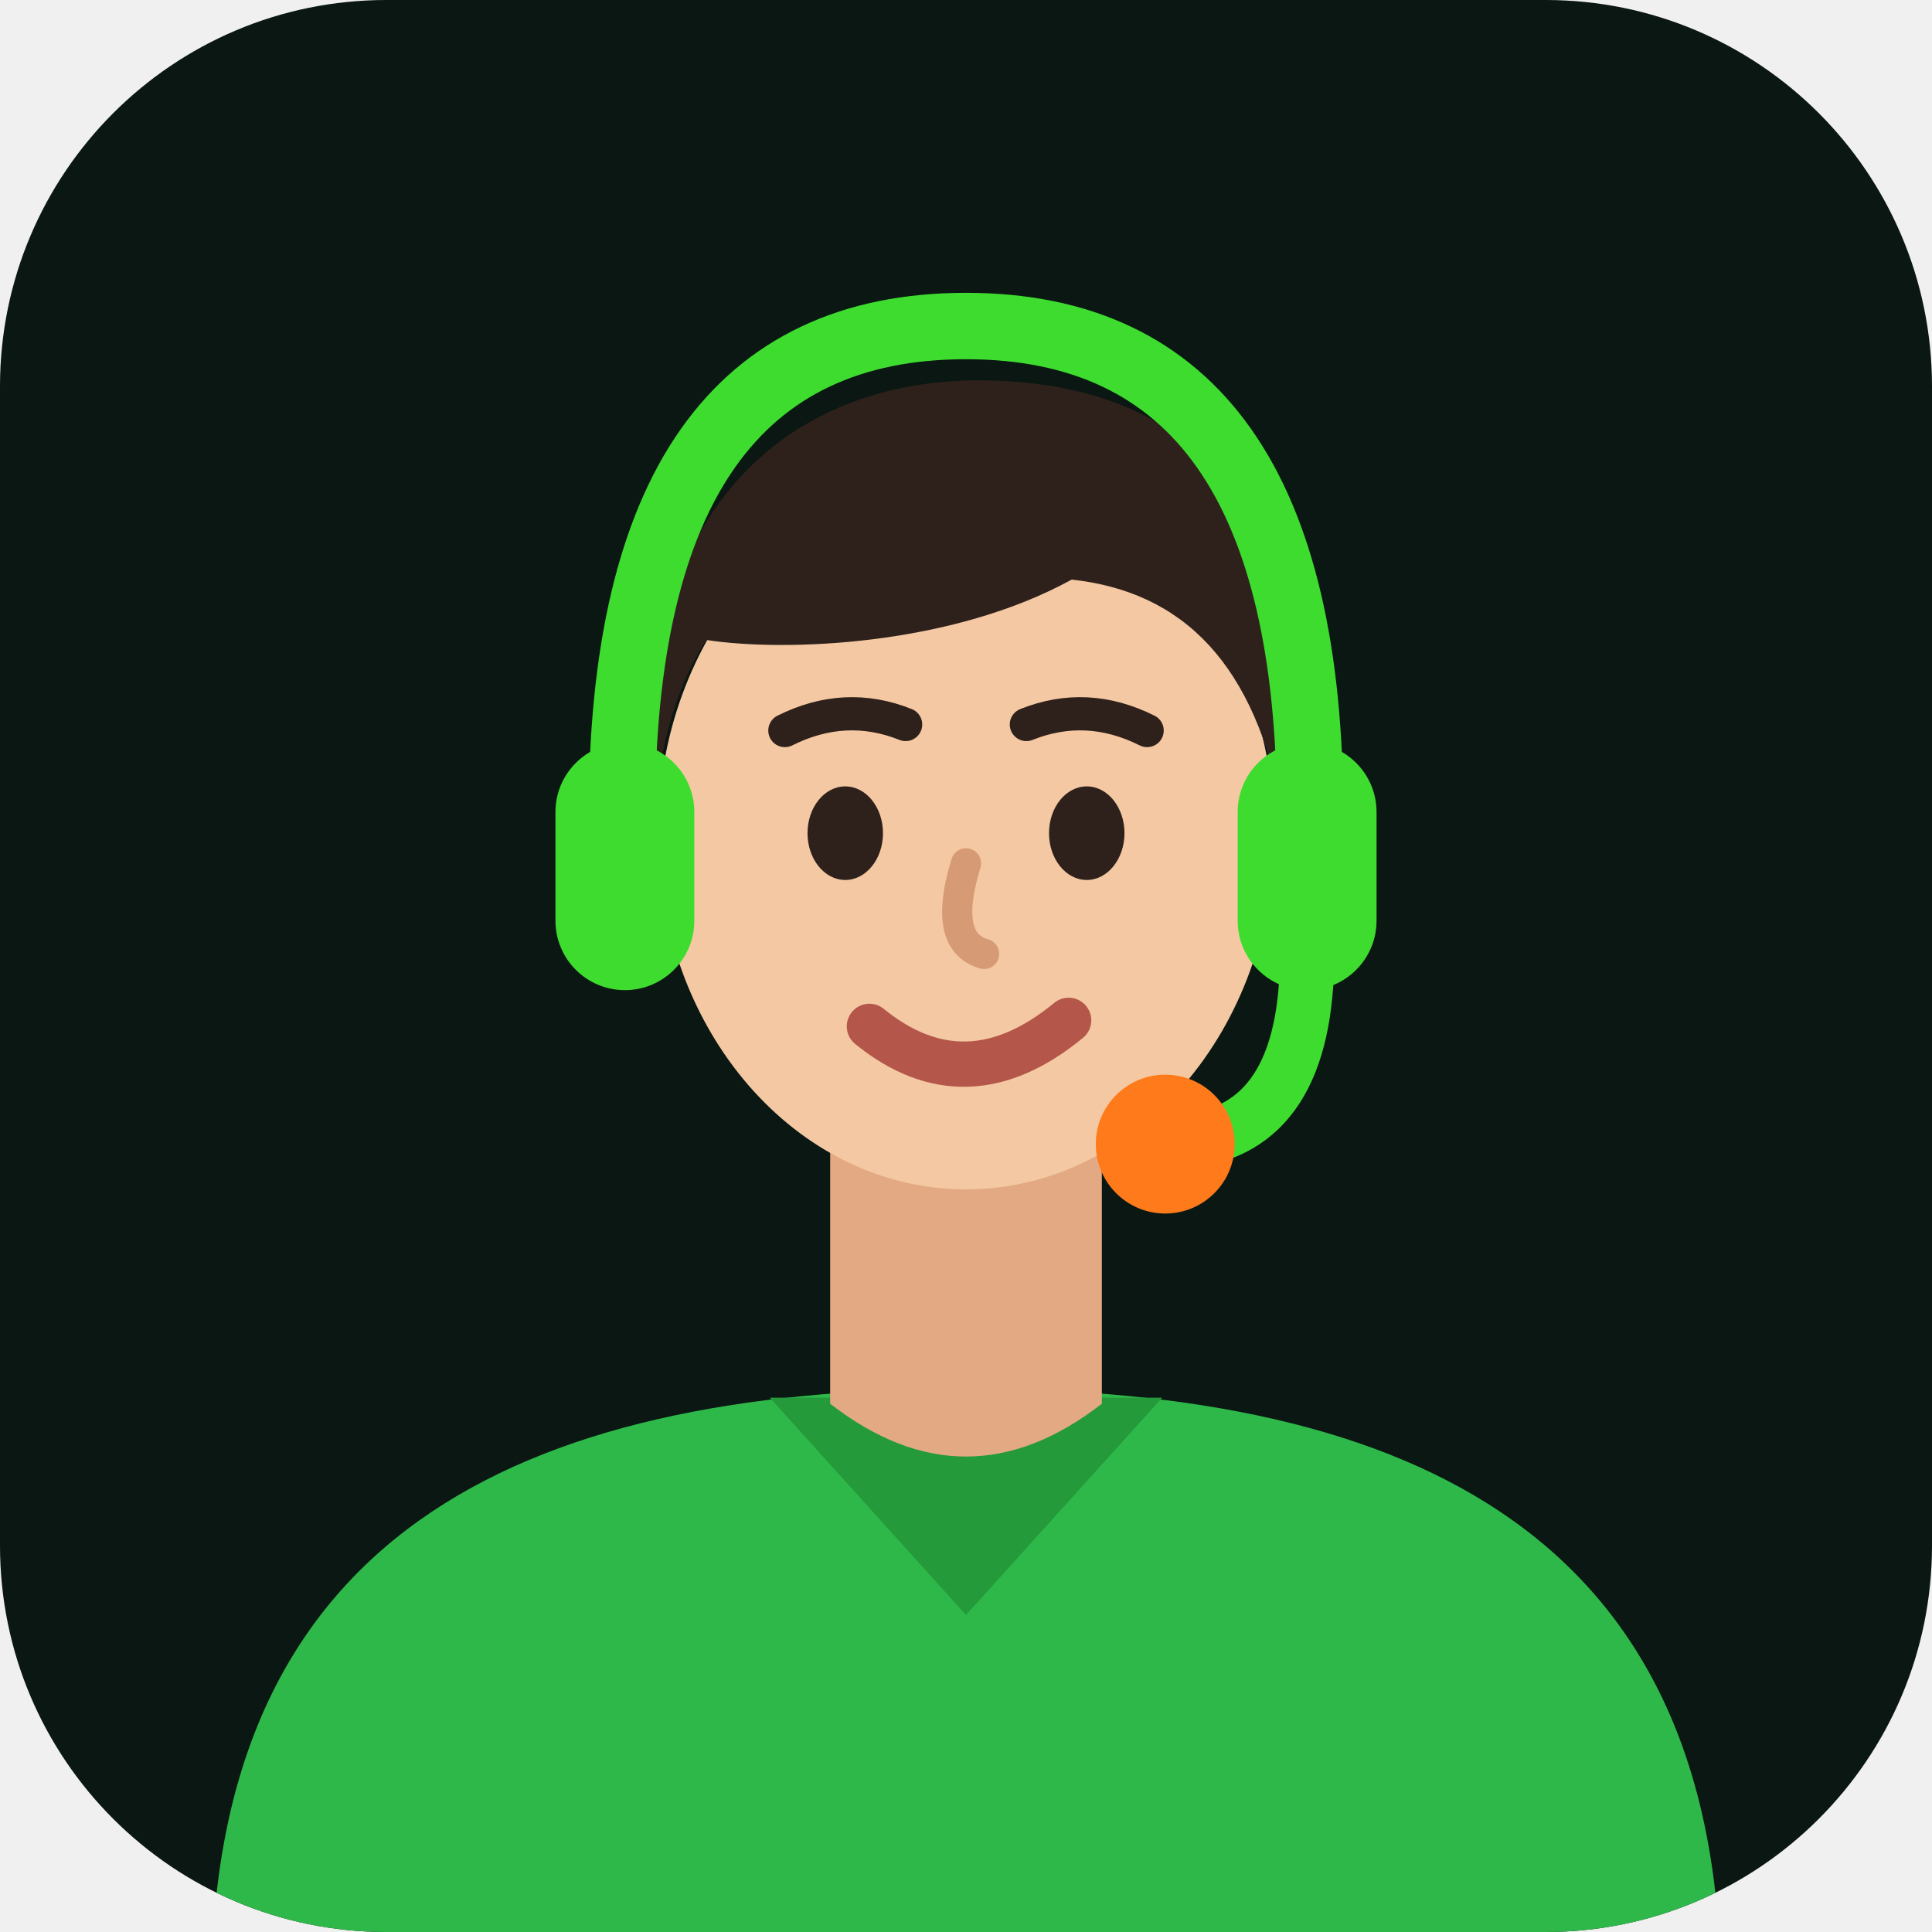
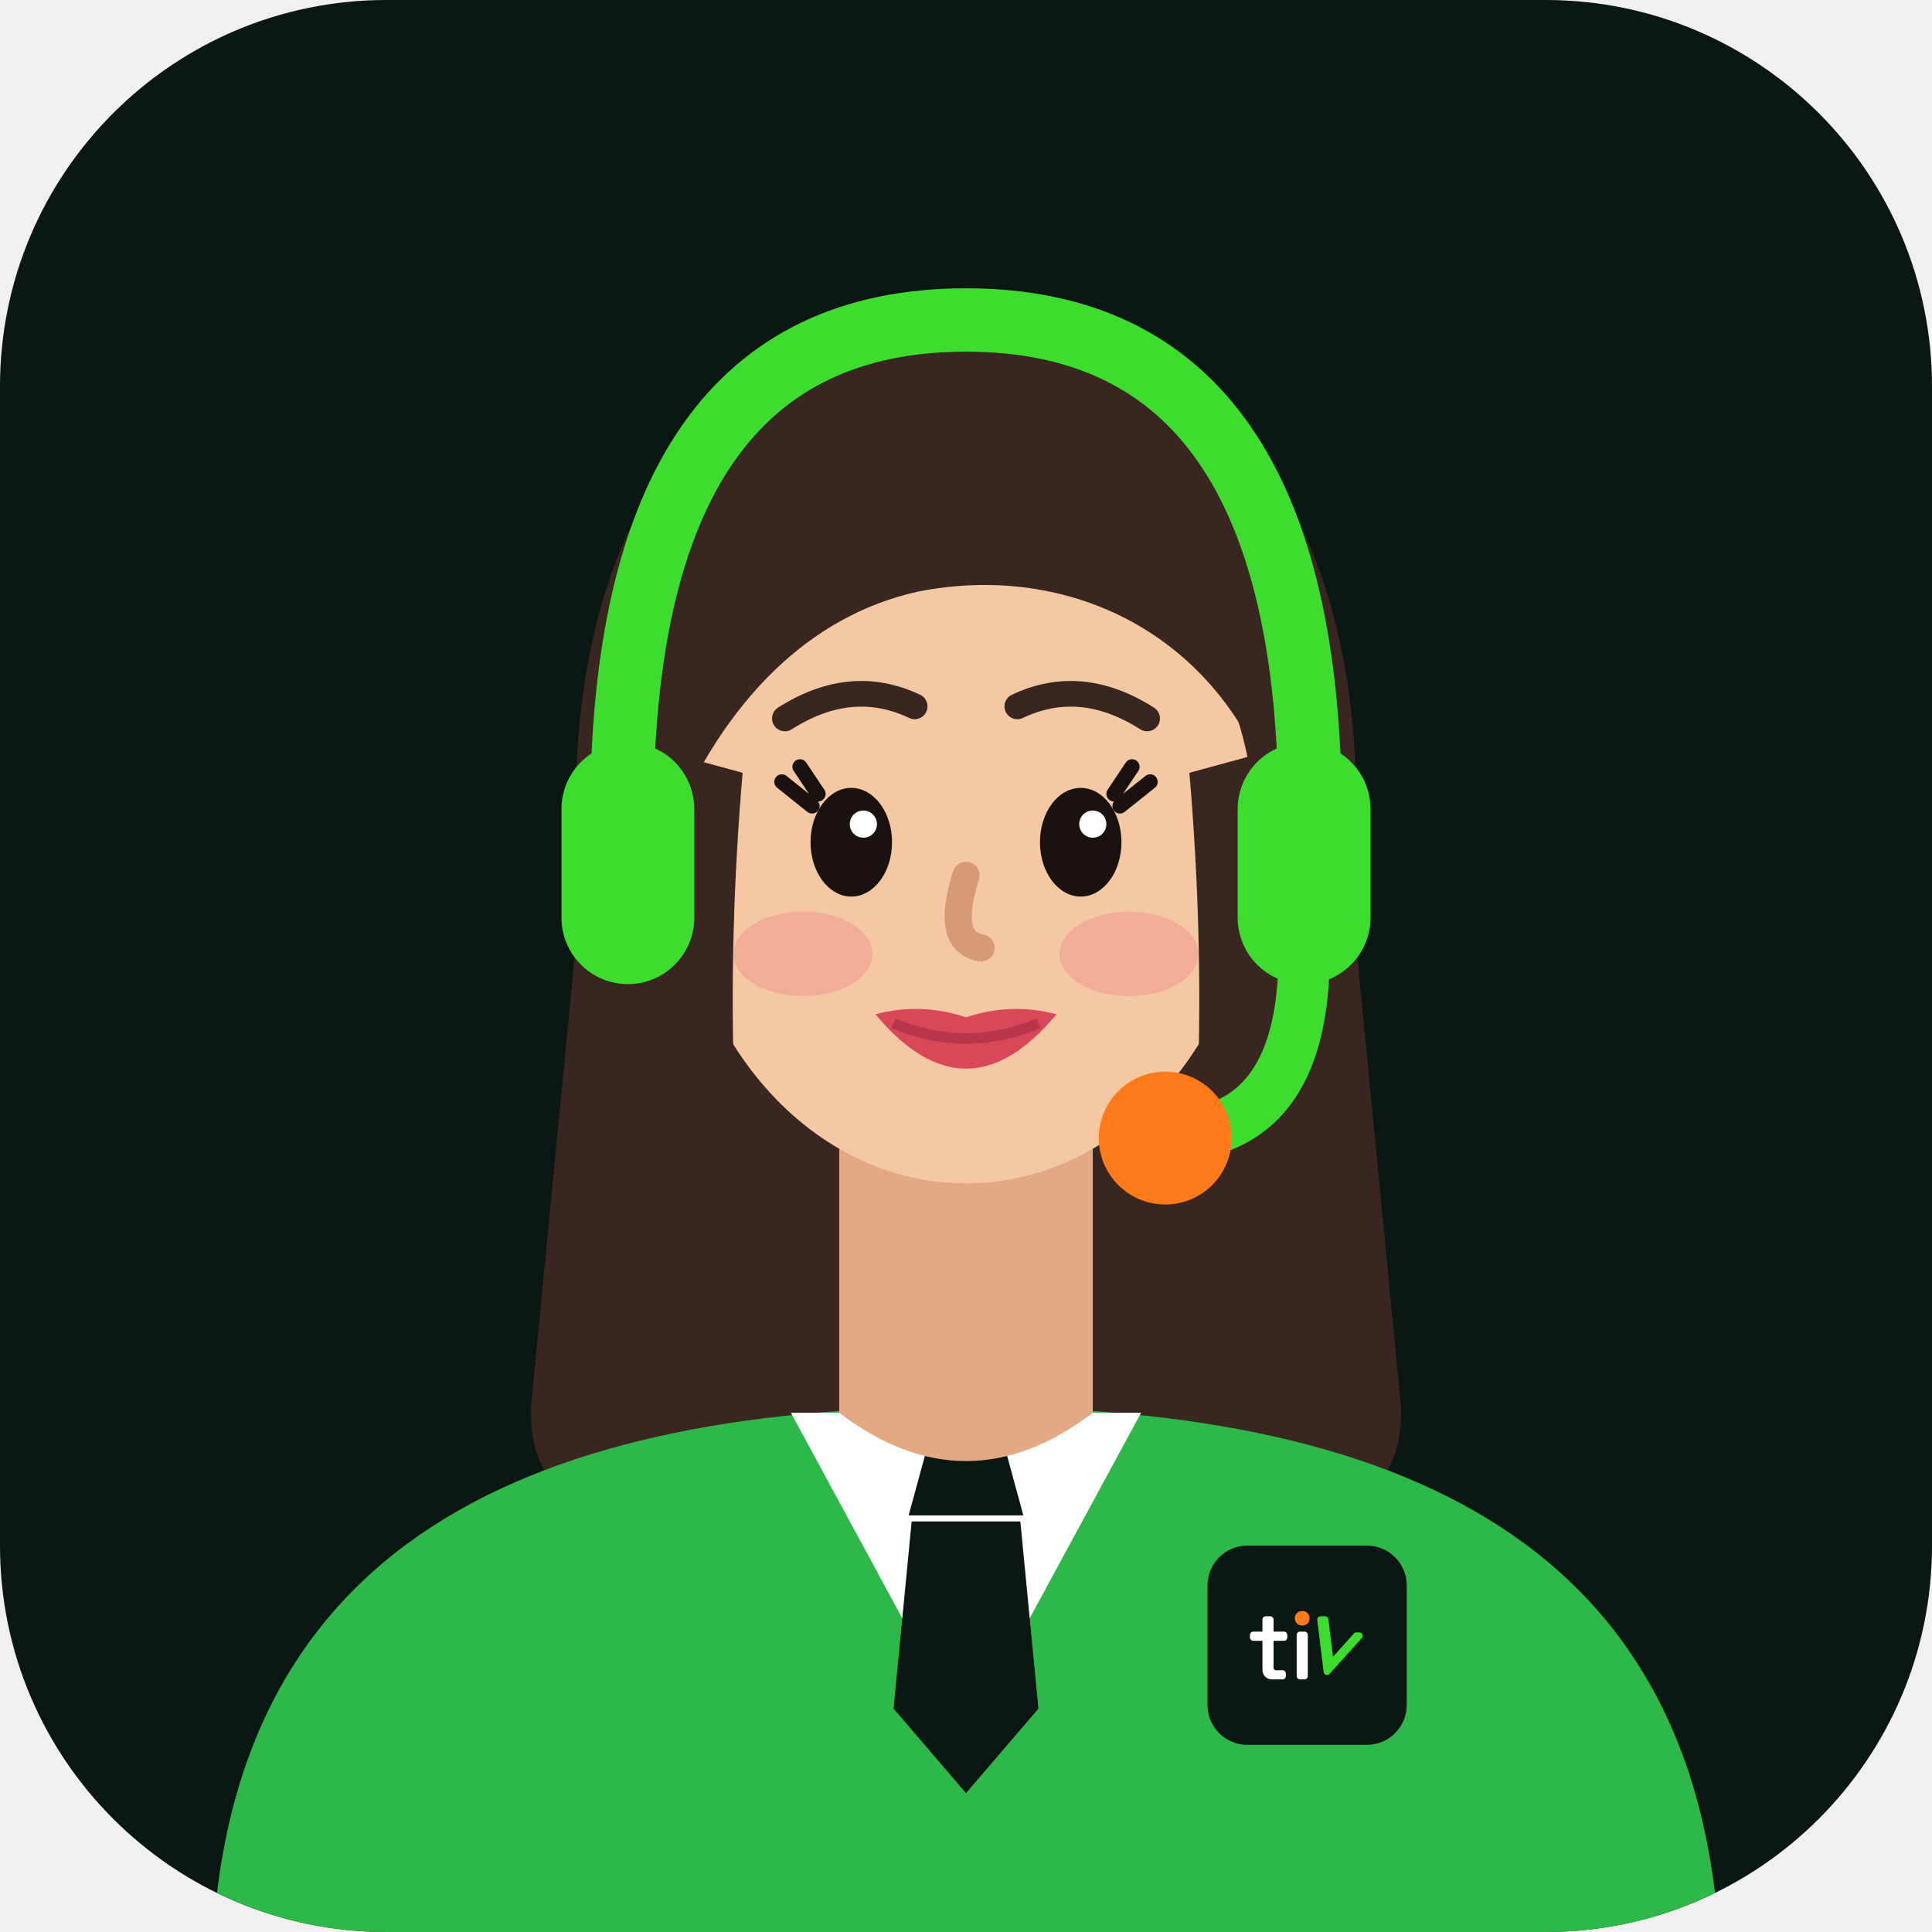
<svg xmlns="http://www.w3.org/2000/svg" viewBox="0 0 64 64" role="img" aria-label="Tika — TikAlgo AI assistant">
  <clipPath id="fr">
    <rect width="64" height="64" rx="12.8" />
  </clipPath>
  <rect width="64" height="64" rx="12.8" fill="#0A1712" />
  <g clip-path="url(#fr)">
-     <path d="M7 66 C7 51 17 46 32 46 C47 46 57 51 57 66 Z" fill="#2FB84A" />
-     <path d="M25.5 46.3 L32 53.5 L38.5 46.3 Z" fill="#249A3B" />
-     <path d="M27.5 37 H36.5 V46.5 Q32 50 27.5 46.5 Z" fill="#E2A982" />
-     <ellipse cx="21.9" cy="28.6" rx="2.4" ry="3" fill="#EDB993" />
-     <ellipse cx="42.1" cy="28.6" rx="2.4" ry="3" fill="#EDB993" />
-     <ellipse cx="32" cy="27.6" rx="10.2" ry="11.8" fill="#F4C8A2" />
-     <path d="M21.6 27.5 C20.6 16.5 26.5 12.6 32.4 12.6 C39.4 12.6 44 16.8 42.5 27 C41.6 22 39.2 19.6 35.5 19.2 C31.5 21.4 26 21.6 23.4 21.2 C22.3 22.9 21.8 25 21.6 27.5 Z" fill="#2E211B" />
-     <path d="M26 24.2 Q28 23.2 30 24" fill="none" stroke="#2E211B" stroke-width="1.1" stroke-linecap="round" />
-     <path d="M34 24 Q36 23.2 38 24.2" fill="none" stroke="#2E211B" stroke-width="1.1" stroke-linecap="round" />
-     <ellipse cx="28" cy="27.6" rx="1.25" ry="1.55" fill="#2E211B" />
-     <ellipse cx="36" cy="27.6" rx="1.25" ry="1.55" fill="#2E211B" />
-     <path d="M32 28.6 Q31.2 31.2 32.6 31.6" fill="none" stroke="#D69A74" stroke-width="1" stroke-linecap="round" />
-     <path d="M28.8 34 Q32 36.6 35.4 33.8" fill="none" stroke="#B4574A" stroke-width="1.5" stroke-linecap="round" />
-     <path d="M20.6 27 Q20.6 10.8 32 10.8 Q43.4 10.8 43.4 27" fill="none" stroke="#3DDC2F" stroke-width="2.2" stroke-linecap="round" />
-     <rect x="18.4" y="24.6" width="4.6" height="8.2" rx="2.3" fill="#3DDC2F" />
-     <rect x="41" y="24.6" width="4.6" height="8.2" rx="2.3" fill="#3DDC2F" />
-     <path d="M43.3 31.6 Q43.3 37.4 39.3 37.8" fill="none" stroke="#3DDC2F" stroke-width="1.8" stroke-linecap="round" />
-     <circle cx="38.6" cy="37.9" r="2.3" fill="#FF7A1A" />
+     <path d="M19.2 30 C18 15.5 25 10.6 32 10.6 C39 10.6 46 15.5 44.8 30 L46.4 46.5 C46.6 49.6 44 51 41.6 50.2 L22.4 50.2 C20 51 17.4 49.6 17.6 46.5 Z" fill="#3A2620" />
+     <path d="M7 66 C7 51.5 17 46.6 32 46.6 C47 46.6 57 51.5 57 66 Z" fill="#2FB84A" />
+     <path d="M26.2 46.8 L32 57.5 L37.8 46.8 Z" fill="#FFFFFF" />
+     <path d="M30.7 48 H33.3 L33.9 50.2 H30.1 Z" fill="#0A1712" />
+     <path d="M30.2 50.4 H33.8 L34.4 56.6 L32 59.4 L29.6 56.6 Z" fill="#0A1712" />
+     <path d="M27.8 37.5 H36.2 V46.8 Q32 50 27.8 46.8 Z" fill="#E2A982" />
+     <ellipse cx="32" cy="27.8" rx="9.6" ry="11.4" fill="#F4C8A2" />
+     <ellipse cx="26.6" cy="31.6" rx="2.3" ry="1.4" fill="#F08C8C" opacity=".45" />
+     <ellipse cx="37.4" cy="31.6" rx="2.3" ry="1.4" fill="#F08C8C" opacity=".45" />
+     <path d="M22.2 27.5 C21.6 17 27 13 32.6 13 C39 13 43.2 17.4 42.2 26.4 C40.4 21 35.4 18.6 30.4 19.6 C26.8 20.4 24 23.2 22.2 27.5 Z" fill="#3A2620" />
+     <path d="M22.4 25 C21.2 32 21.4 40 23.2 47 L25.4 46.2 C24.2 39.6 24 32.6 24.6 25.6 Z" fill="#3A2620" />
+     <path d="M41.6 25 C42.8 32 42.6 40 40.8 47 L38.6 46.2 C39.8 39.6 40 32.6 39.4 25.6 Z" fill="#3A2620" />
+     <path d="M26 23.8 Q28.2 22.4 30.3 23.4" fill="none" stroke="#3A2620" stroke-width=".85" stroke-linecap="round" />
+     <path d="M33.7 23.4 Q35.8 22.4 38 23.8" fill="none" stroke="#3A2620" stroke-width=".85" stroke-linecap="round" />
+     <ellipse cx="28.2" cy="27.9" rx="1.35" ry="1.8" fill="#1A120E" />
+     <circle cx="28.6" cy="27.3" r=".45" fill="#FFFFFF" />
+     <ellipse cx="35.8" cy="27.9" rx="1.35" ry="1.8" fill="#1A120E" />
+     <circle cx="36.2" cy="27.3" r=".45" fill="#FFFFFF" />
+     <path d="M26.9 26.7 L25.9 25.9 M27.1 26.3 L26.5 25.4" fill="none" stroke="#1A120E" stroke-width=".5" stroke-linecap="round" />
+     <path d="M37.1 26.7 L38.1 25.9 M36.9 26.3 L37.5 25.4" fill="none" stroke="#1A120E" stroke-width=".5" stroke-linecap="round" />
+     <path d="M32 29 Q31.3 31.2 32.5 31.4" fill="none" stroke="#D69A74" stroke-width=".9" stroke-linecap="round" />
+     <path d="M29 33.6 Q30.5 33.2 32 33.7 Q33.5 33.2 35 33.6 Q32 37.2 29 33.6 Z" fill="#D9475A" />
+     <path d="M29.6 33.9 Q32 34.9 34.4 33.9" fill="none" stroke="#B8364A" stroke-width=".35" />
+     <path d="M20.6 27 Q20.6 10.6 32 10.6 Q43.4 10.6 43.4 27" fill="none" stroke="#3DDC2F" stroke-width="2.1" stroke-linecap="round" />
+     <rect x="18.6" y="24.6" width="4.4" height="8" rx="2.2" fill="#3DDC2F" />
+     <rect x="41" y="24.6" width="4.4" height="8" rx="2.2" fill="#3DDC2F" />
+     <path d="M43.2 31.6 Q43.2 37.2 39.2 37.6" fill="none" stroke="#3DDC2F" stroke-width="1.7" stroke-linecap="round" />
+     <circle cx="38.6" cy="37.7" r="2.2" fill="#FF7A1A" />
+     <svg x="40" y="51.2" width="6.6" height="6.6" viewBox="0 0 205.96 205.96">
+       <rect width="205.96" height="205.96" rx="41.19" fill="#0A1712" />
+       <g transform="translate(41.19 138.33)">
+         <path d="M15.60 -49.48L15.60 -61.80L15.61 -62.06L15.64 -62.33L15.69 -62.59L15.76 -62.84L15.85 -63.09L15.95 -63.33L16.08 -63.57L16.22 -63.79L16.38 -64.00L16.55 -64.20L16.74 -64.39L16.94 -64.56L17.16 -64.71L17.38 -64.85L17.62 -64.97L17.86 -65.07L18.11 -65.16L18.37 -65.22L18.63 -65.27L18.89 -65.29L19.10 -65.30L23.60 -65.30L23.86 -65.29L24.13 -65.26L24.39 -65.21L24.64 -65.14L24.89 -65.05L25.13 -64.95L25.37 -64.82L25.59 -64.68L25.80 -64.52L26.00 -64.35L26.19 -64.16L26.36 -63.96L26.51 -63.74L26.65 -63.52L26.77 -63.28L26.87 -63.04L26.96 -62.79L27.02 -62.53L27.07 -62.27L27.09 -62.01L27.10 -61.80L27.10 -49.46L27.10 -49.41L27.10 -49.40L27.17 -49.40L37.80 -49.40L38.06 -49.39L38.33 -49.36L38.59 -49.31L38.84 -49.24L39.09 -49.15L39.33 -49.05L39.57 -48.92L39.79 -48.78L40.00 -48.62L40.20 -48.45L40.39 -48.26L40.56 -48.06L40.71 -47.84L40.85 -47.62L40.97 -47.38L41.07 -47.14L41.16 -46.89L41.22 -46.63L41.27 -46.37L41.29 -46.11L41.30 -45.90L41.30 -43.40L41.29 -43.14L41.26 -42.87L41.21 -42.61L41.14 -42.36L41.05 -42.11L40.95 -41.87L40.82 -41.63L40.68 -41.41L40.52 -41.20L40.35 -41.00L40.16 -40.81L39.96 -40.64L39.74 -40.49L39.52 -40.35L39.28 -40.23L39.04 -40.13L38.79 -40.04L38.53 -39.98L38.27 -39.93L38.01 -39.91L37.80 -39.90L27.15 -39.90L27.11 -39.90L27.10 -39.90L27.10 -39.90L27.10 -39.85L27.10 -12.53L27.10 -12.46L27.12 -12.10L27.13 -11.95L27.17 -11.66L27.20 -11.51L27.26 -11.25L27.28 -11.17L27.29 -11.14L27.38 -10.91L27.42 -10.82L27.44 -10.78L27.56 -10.57L27.58 -10.54L27.64 -10.46L27.76 -10.30L27.80 -10.26L27.85 -10.21L28.02 -10.06L28.04 -10.03L28.11 -9.98L28.29 -9.87L28.33 -9.84L28.42 -9.80L28.63 -9.71L28.68 -9.69L28.73 -9.67L28.99 -9.60L29.06 -9.58L29.08 -9.58L29.35 -9.54L29.55 -9.52L29.85 -9.50L29.94 -9.50L36.30 -9.50L36.56 -9.49L36.83 -9.46L37.09 -9.41L37.34 -9.34L37.59 -9.25L37.83 -9.15L38.07 -9.02L38.29 -8.88L38.50 -8.72L38.70 -8.55L38.89 -8.36L39.06 -8.16L39.21 -7.94L39.35 -7.72L39.47 -7.48L39.57 -7.24L39.66 -6.99L39.72 -6.73L39.77 -6.47L39.79 -6.21L39.80 -6.00L39.80 -3.50L39.79 -3.24L39.76 -2.97L39.71 -2.71L39.64 -2.46L39.55 -2.21L39.45 -1.97L39.32 -1.73L39.18 -1.51L39.02 -1.30L38.85 -1.10L38.66 -0.91L38.46 -0.74L38.24 -0.59L38.02 -0.45L37.78 -0.33L37.54 -0.23L37.29 -0.14L37.03 -0.08L36.77 -0.03L36.51 -0.01L36.30 0.00L26.15 0.00L26.06 -0.00L25.41 -0.02L25.22 -0.03L24.63 -0.07L24.44 -0.09L23.94 -0.16L23.73 -0.20L23.22 -0.30L23.01 -0.35L22.55 -0.47L22.33 -0.53L21.91 -0.67L21.67 -0.76L21.29 -0.92L21.07 -1.02L20.67 -1.22L20.45 -1.33L20.11 -1.54L19.89 -1.68L19.56 -1.91L19.36 -2.06L19.03 -2.32L18.85 -2.48L18.55 -2.76L18.36 -2.94L18.09 -3.24L17.92 -3.43L17.66 -3.75L17.50 -3.97L17.27 -4.30L17.14 -4.51L16.93 -4.87L16.81 -5.10L16.62 -5.48L16.52 -5.70L16.36 -6.09L16.28 -6.32L16.13 -6.77L16.07 -6.99L15.95 -7.45L15.90 -7.66L15.80 -8.17L15.77 -8.37L15.69 -8.93L15.67 -9.13L15.63 -9.71L15.62 -9.89L15.60 -10.56L15.60 -10.65L15.60 -39.85L15.60 -39.90L15.60 -39.90L15.59 -39.90L15.53 -39.90L6.20 -39.90L5.94 -39.91L5.67 -39.94L5.41 -39.99L5.16 -40.06L4.91 -40.15L4.67 -40.25L4.43 -40.38L4.21 -40.52L4.00 -40.68L3.80 -40.85L3.61 -41.04L3.44 -41.24L3.29 -41.46L3.15 -41.68L3.03 -41.92L2.93 -42.16L2.84 -42.41L2.78 -42.67L2.73 -42.93L2.71 -43.19L2.70 -43.40L2.70 -45.90L2.71 -46.16L2.74 -46.43L2.79 -46.69L2.86 -46.94L2.95 -47.19L3.05 -47.43L3.18 -47.67L3.32 -47.89L3.48 -48.10L3.65 -48.30L3.84 -48.49L4.04 -48.66L4.26 -48.81L4.48 -48.95L4.72 -49.07L4.96 -49.17L5.21 -49.26L5.47 -49.32L5.73 -49.37L5.99 -49.39L6.20 -49.40L15.55 -49.40L15.59 -49.40L15.60 -49.40L15.60 -49.41ZM59.26 -49.39L59.53 -49.36L59.79 -49.31L60.04 -49.24L60.29 -49.15L60.53 -49.05L60.77 -48.92L60.99 -48.78L61.20 -48.62L61.40 -48.45L61.59 -48.26L61.76 -48.06L61.91 -47.84L62.05 -47.62L62.17 -47.38L62.27 -47.14L62.36 -46.89L62.42 -46.63L62.47 -46.37L62.49 -46.11L62.50 -45.90L62.50 -3.50L62.49 -3.24L62.46 -2.97L62.41 -2.71L62.34 -2.46L62.25 -2.21L62.15 -1.97L62.02 -1.73L61.88 -1.51L61.72 -1.30L61.55 -1.10L61.36 -0.91L61.16 -0.74L60.94 -0.59L60.72 -0.45L60.48 -0.33L60.24 -0.23L59.99 -0.14L59.73 -0.08L59.47 -0.03L59.21 -0.01L59.00 0.00L54.50 0.00L54.24 -0.01L53.97 -0.04L53.71 -0.09L53.46 -0.16L53.21 -0.25L52.97 -0.35L52.73 -0.48L52.51 -0.62L52.30 -0.78L52.10 -0.95L51.91 -1.14L51.74 -1.34L51.59 -1.56L51.45 -1.78L51.33 -2.02L51.23 -2.26L51.14 -2.51L51.08 -2.77L51.03 -3.03L51.01 -3.29L51.00 -3.50L51.00 -45.90L51.01 -46.16L51.04 -46.43L51.09 -46.69L51.16 -46.94L51.25 -47.19L51.35 -47.43L51.48 -47.67L51.62 -47.89L51.78 -48.10L51.95 -48.30L52.14 -48.49L52.34 -48.66L52.56 -48.81L52.78 -48.95L53.02 -49.07L53.26 -49.17L53.51 -49.26L53.77 -49.32L54.03 -49.37L54.29 -49.39L54.50 -49.40L59.00 -49.40Z" fill="#FFFFFF" />
+         <clipPath id="tkm">
+           <rect x="-1000" y="-48.60" width="3000" height="3000" />
+         </clipPath>
+         <path d="M80.56 -65.29L80.82 -65.26L81.08 -65.21L81.33 -65.14L81.58 -65.05L81.83 -64.95L82.06 -64.82L82.28 -64.68L82.50 -64.52L82.69 -64.35L82.88 -64.16L83.05 -63.96L83.20 -63.74L83.34 -63.52L83.46 -63.28L83.57 -63.04L83.65 -62.79L83.72 -62.53L83.77 -62.23L88.52 -23.50L88.53 -23.43L88.58 -23.48L110.16 -47.44L110.34 -47.63L110.54 -47.81L110.75 -47.97L110.97 -48.11L111.20 -48.24L111.45 -48.34L111.69 -48.44L111.95 -48.51L112.21 -48.56L112.47 -48.59L112.76 -48.60L115.72 -48.60L115.98 -48.59L116.25 -48.56L116.51 -48.51L116.76 -48.44L117.01 -48.35L117.25 -48.25L117.49 -48.12L117.71 -47.98L117.92 -47.82L118.12 -47.65L118.31 -47.46L118.48 -47.26L118.63 -47.04L118.77 -46.82L118.89 -46.58L118.99 -46.34L119.08 -46.09L119.14 -45.83L119.19 -45.57L119.21 -45.31L119.22 -45.04L119.20 -44.78L119.17 -44.52L119.12 -44.26L119.04 -44.00L118.95 -43.75L118.84 -43.51L118.71 -43.28L118.56 -43.06L118.32 -42.76L84.96 -5.71L84.78 -5.52L84.58 -5.34L84.37 -5.18L84.14 -5.04L83.91 -4.91L83.67 -4.80L83.42 -4.71L83.17 -4.64L82.91 -4.59L82.64 -4.56L82.38 -4.55L82.11 -4.56L81.85 -4.59L81.59 -4.63L81.34 -4.70L81.09 -4.79L80.84 -4.89L80.61 -5.02L80.39 -5.16L80.17 -5.32L79.97 -5.49L79.79 -5.67L79.61 -5.88L79.46 -6.09L79.32 -6.31L79.20 -6.55L79.09 -6.79L79.01 -7.04L78.94 -7.30L78.88 -7.62L72.28 -61.37L72.26 -61.64L72.26 -61.90L72.28 -62.16L72.31 -62.43L72.37 -62.69L72.45 -62.94L72.54 -63.19L72.66 -63.42L72.79 -63.65L72.94 -63.87L73.10 -64.08L73.28 -64.27L73.47 -64.45L73.68 -64.62L73.90 -64.77L74.13 -64.90L74.37 -65.01L74.61 -65.11L74.87 -65.19L75.13 -65.24L75.39 -65.28L75.76 -65.30L80.29 -65.30Z" fill="#3DDC2F" />
+         <path d="M0 0" fill="none" stroke="#3DDC2F" stroke-width="0.01" clip-path="url(#tkm)" />
+         <path d="M56.70-55.70Q53.60-55.70 51.35-57.75Q49.10-59.80 49.10-63.20Q49.10-66.60 51.35-68.65Q53.60-70.70 56.70-70.70Q60-70.70 62.15-68.65Q64.30-66.60 64.30-63.20Q64.30-59.80 62.15-57.75Q60-55.70 56.70-55.70" fill="#FF7A1A" />
+       </g>
+     </svg>
  </g>
</svg>
